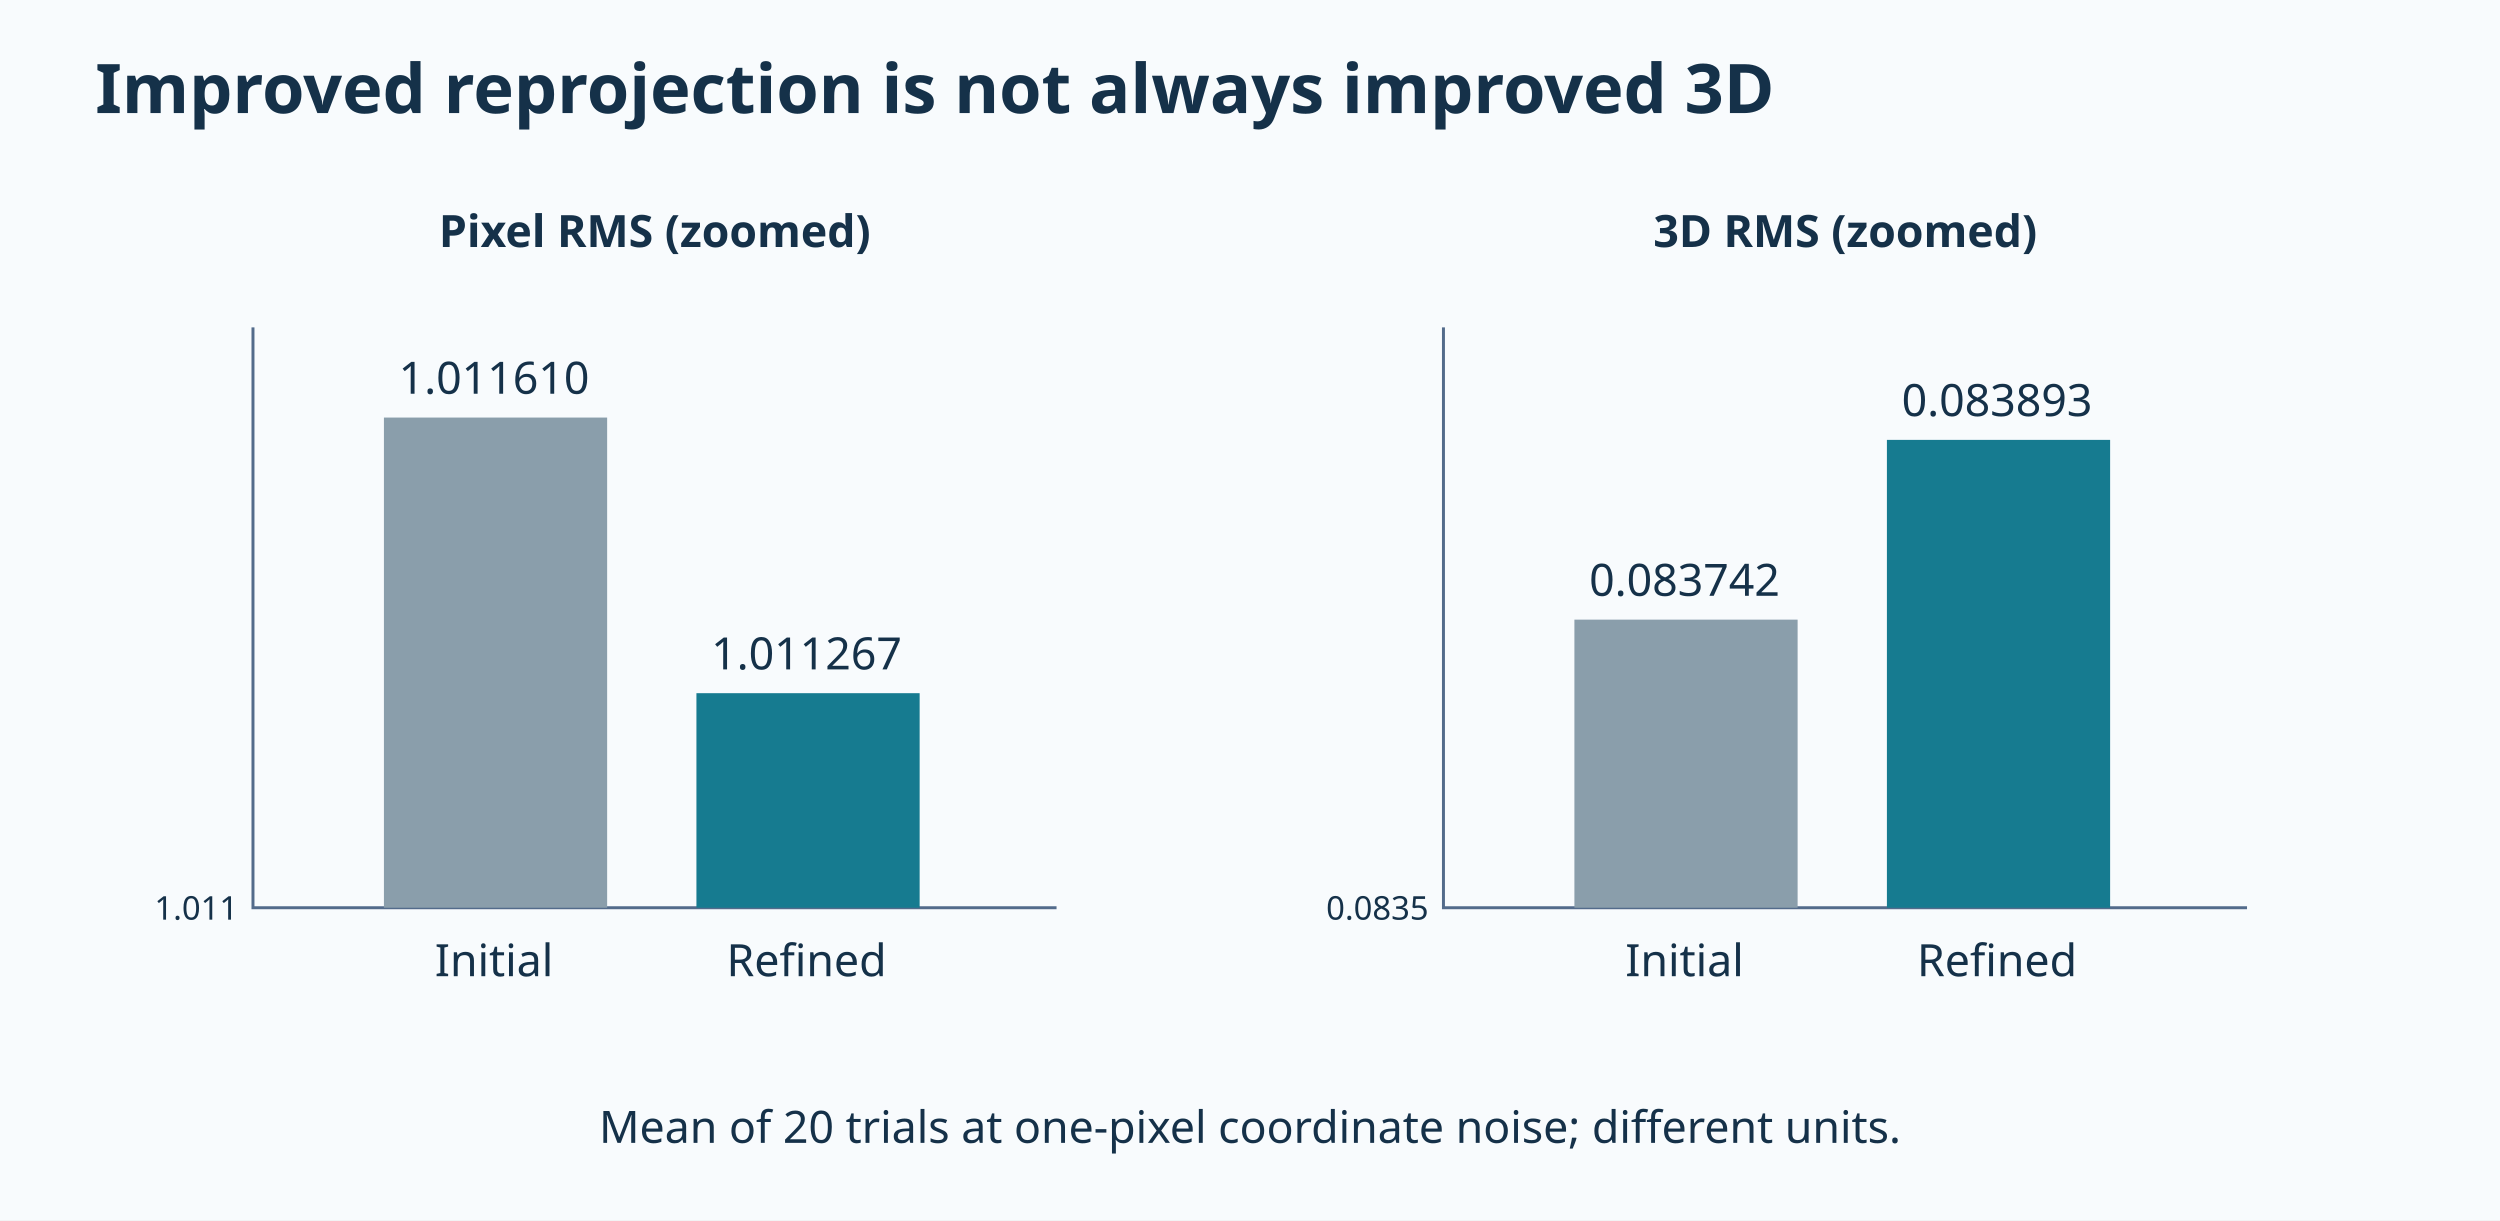
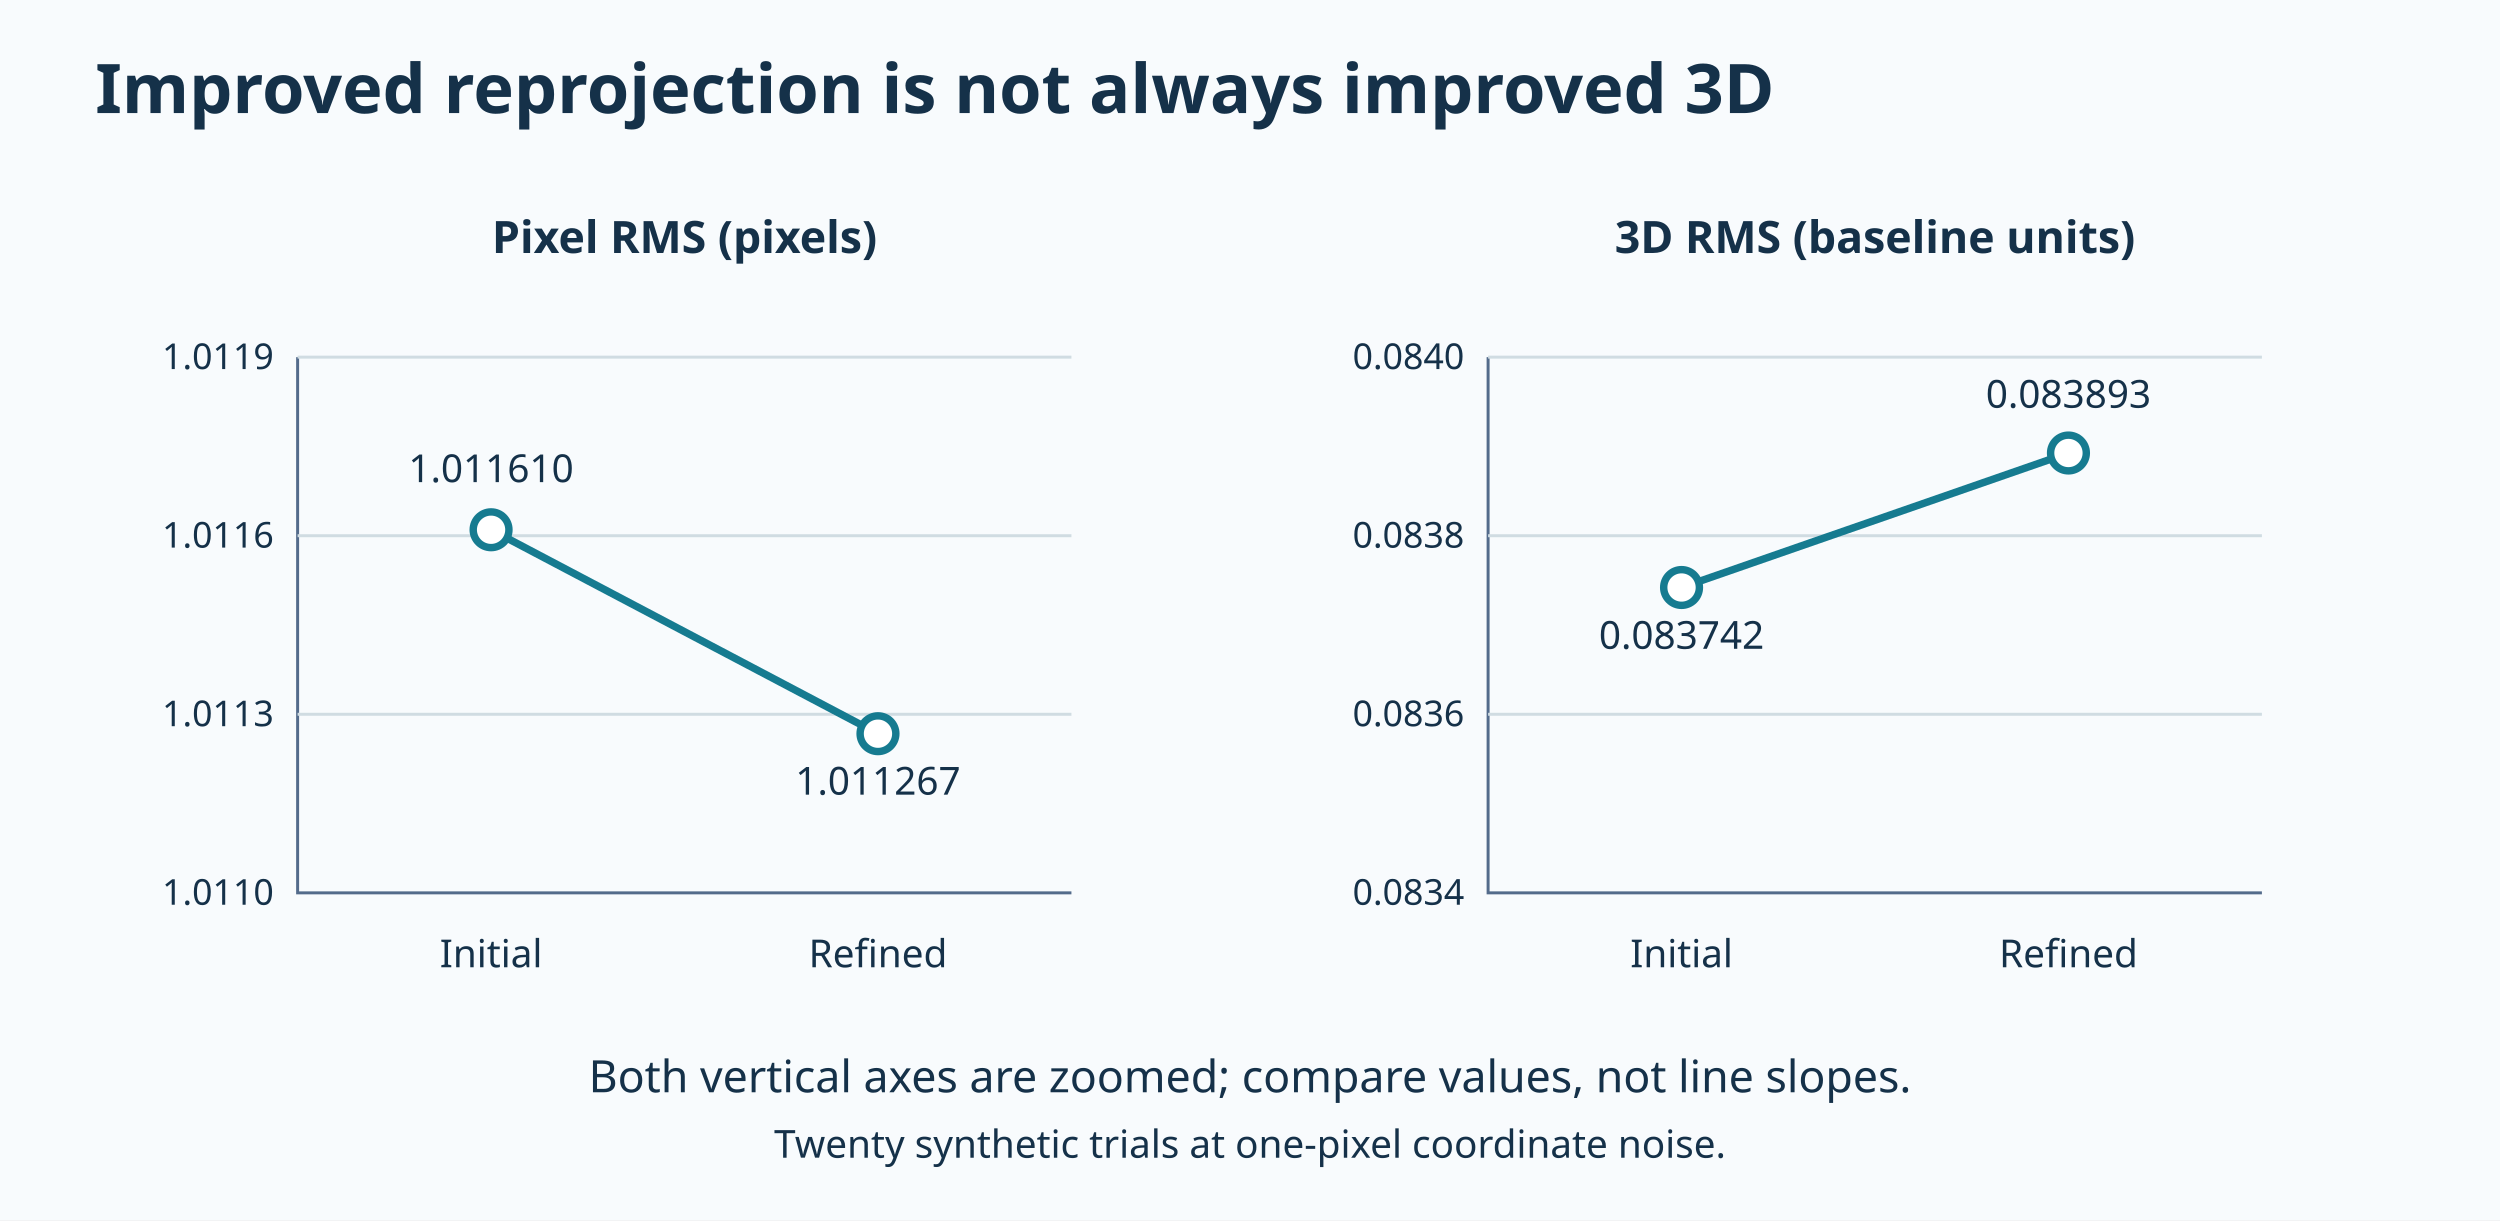
<svg xmlns="http://www.w3.org/2000/svg" width="840" height="410" viewBox="0 0 840 410" role="img">
  <rect width="840" height="410" fill="#f8fbfd" />
  <g font-family="sans-serif" font-size="15" fill="#153149">
    <text x="32" y="38" font-size="23" font-weight="bold">Improved reprojection is not always improved 3D</text>
-     <text x="220" y="83" text-anchor="middle" font-weight="bold">Pixel RMS (zoomed)</text>
-     <text x="620" y="83" text-anchor="middle" font-weight="bold">3D RMS (zoomed)</text>
-     <path d="M85 110V305H355 M485 110V305H755" stroke="#536b8b" fill="none" />
-     <text x="80" y="309" text-anchor="end" font-size="11">1.011</text>
-     <rect x="129" y="140.3" width="75" height="164.7" fill="#8a9eab" />
-     <rect x="234" y="232.91" width="75" height="72.09" fill="#167b90" />
-     <text x="166" y="132.3" text-anchor="middle">1.011610</text>
-     <text x="271" y="224.91" text-anchor="middle">1.011267</text>
-     <text x="166" y="328" text-anchor="middle">Initial</text>
-     <text x="271" y="328" text-anchor="middle">Refined</text>
-     <text x="480" y="309" text-anchor="end" font-size="11">0.0835</text>
-     <rect x="529" y="208.2" width="75" height="96.8" fill="#8a9eab" />
-     <rect x="634" y="147.8" width="75" height="157.2" fill="#167b90" />
-     <text x="566" y="200.2" text-anchor="middle">0.083742</text>
-     <text x="671" y="139.8" text-anchor="middle">0.083893</text>
-     <text x="566" y="328" text-anchor="middle">Initial</text>
-     <text x="671" y="328" text-anchor="middle">Refined</text>
-     <text x="420" y="384" text-anchor="middle">Mean of 20 trials at one-pixel coordinate noise; different units.</text>
+     <text x="230" y="85" text-anchor="middle" font-weight="bold">Pixel RMS (pixels)</text>
+     <text x="630" y="85" text-anchor="middle" font-weight="bold">3D RMS (baseline units)</text>
+     <path d="M100 120V300H360 M500 120V300H760" stroke="#536b8b" fill="none" />
+     <g stroke="#d0dce2">
+       <path d="M100 120H360 M100 180H360 M100 240H360 M500 120H760 M500 180H760 M500 240H760" />
+     </g>
+     <g font-size="12" text-anchor="end">
+       <text x="92" y="124">1.0119</text>
+       <text x="92" y="184">1.0116</text>
+       <text x="92" y="244">1.0113</text>
+       <text x="92" y="304">1.0110</text>
+       <text x="492" y="124">0.0840</text>
+       <text x="492" y="184">0.0838</text>
+       <text x="492" y="244">0.0836</text>
+       <text x="492" y="304">0.0834</text>
+     </g>
+     <path d="M165 178.001L295 246.523 M565 197.399L695 152.21" stroke="#167b90" stroke-width="2.5" fill="none" />
+     <g fill="#fff" stroke="#167b90" stroke-width="2.5">
+       <circle cx="165" cy="178.001" r="6" />
+       <circle cx="295" cy="246.523" r="6" />
+       <circle cx="565" cy="197.399" r="6" />
+       <circle cx="695" cy="152.21" r="6" />
+     </g>
+     <g font-size="13" text-anchor="middle">
+       <text x="165" y="162">1.011610</text>
+       <text x="295" y="267">1.011267</text>
+       <text x="565" y="218">0.083742</text>
+       <text x="695" y="137">0.083893</text>
+       <text x="165" y="325">Initial</text>
+       <text x="295" y="325">Refined</text>
+       <text x="565" y="325">Initial</text>
+       <text x="695" y="325">Refined</text>
+     </g>
+     <text x="420" y="367" text-anchor="middle">Both vertical axes are zoomed; compare values, not line slopes.</text>
+     <text x="420" y="389" text-anchor="middle" font-size="13">Twenty synthetic trials at one-pixel coordinate noise.</text>
  </g>
</svg>
